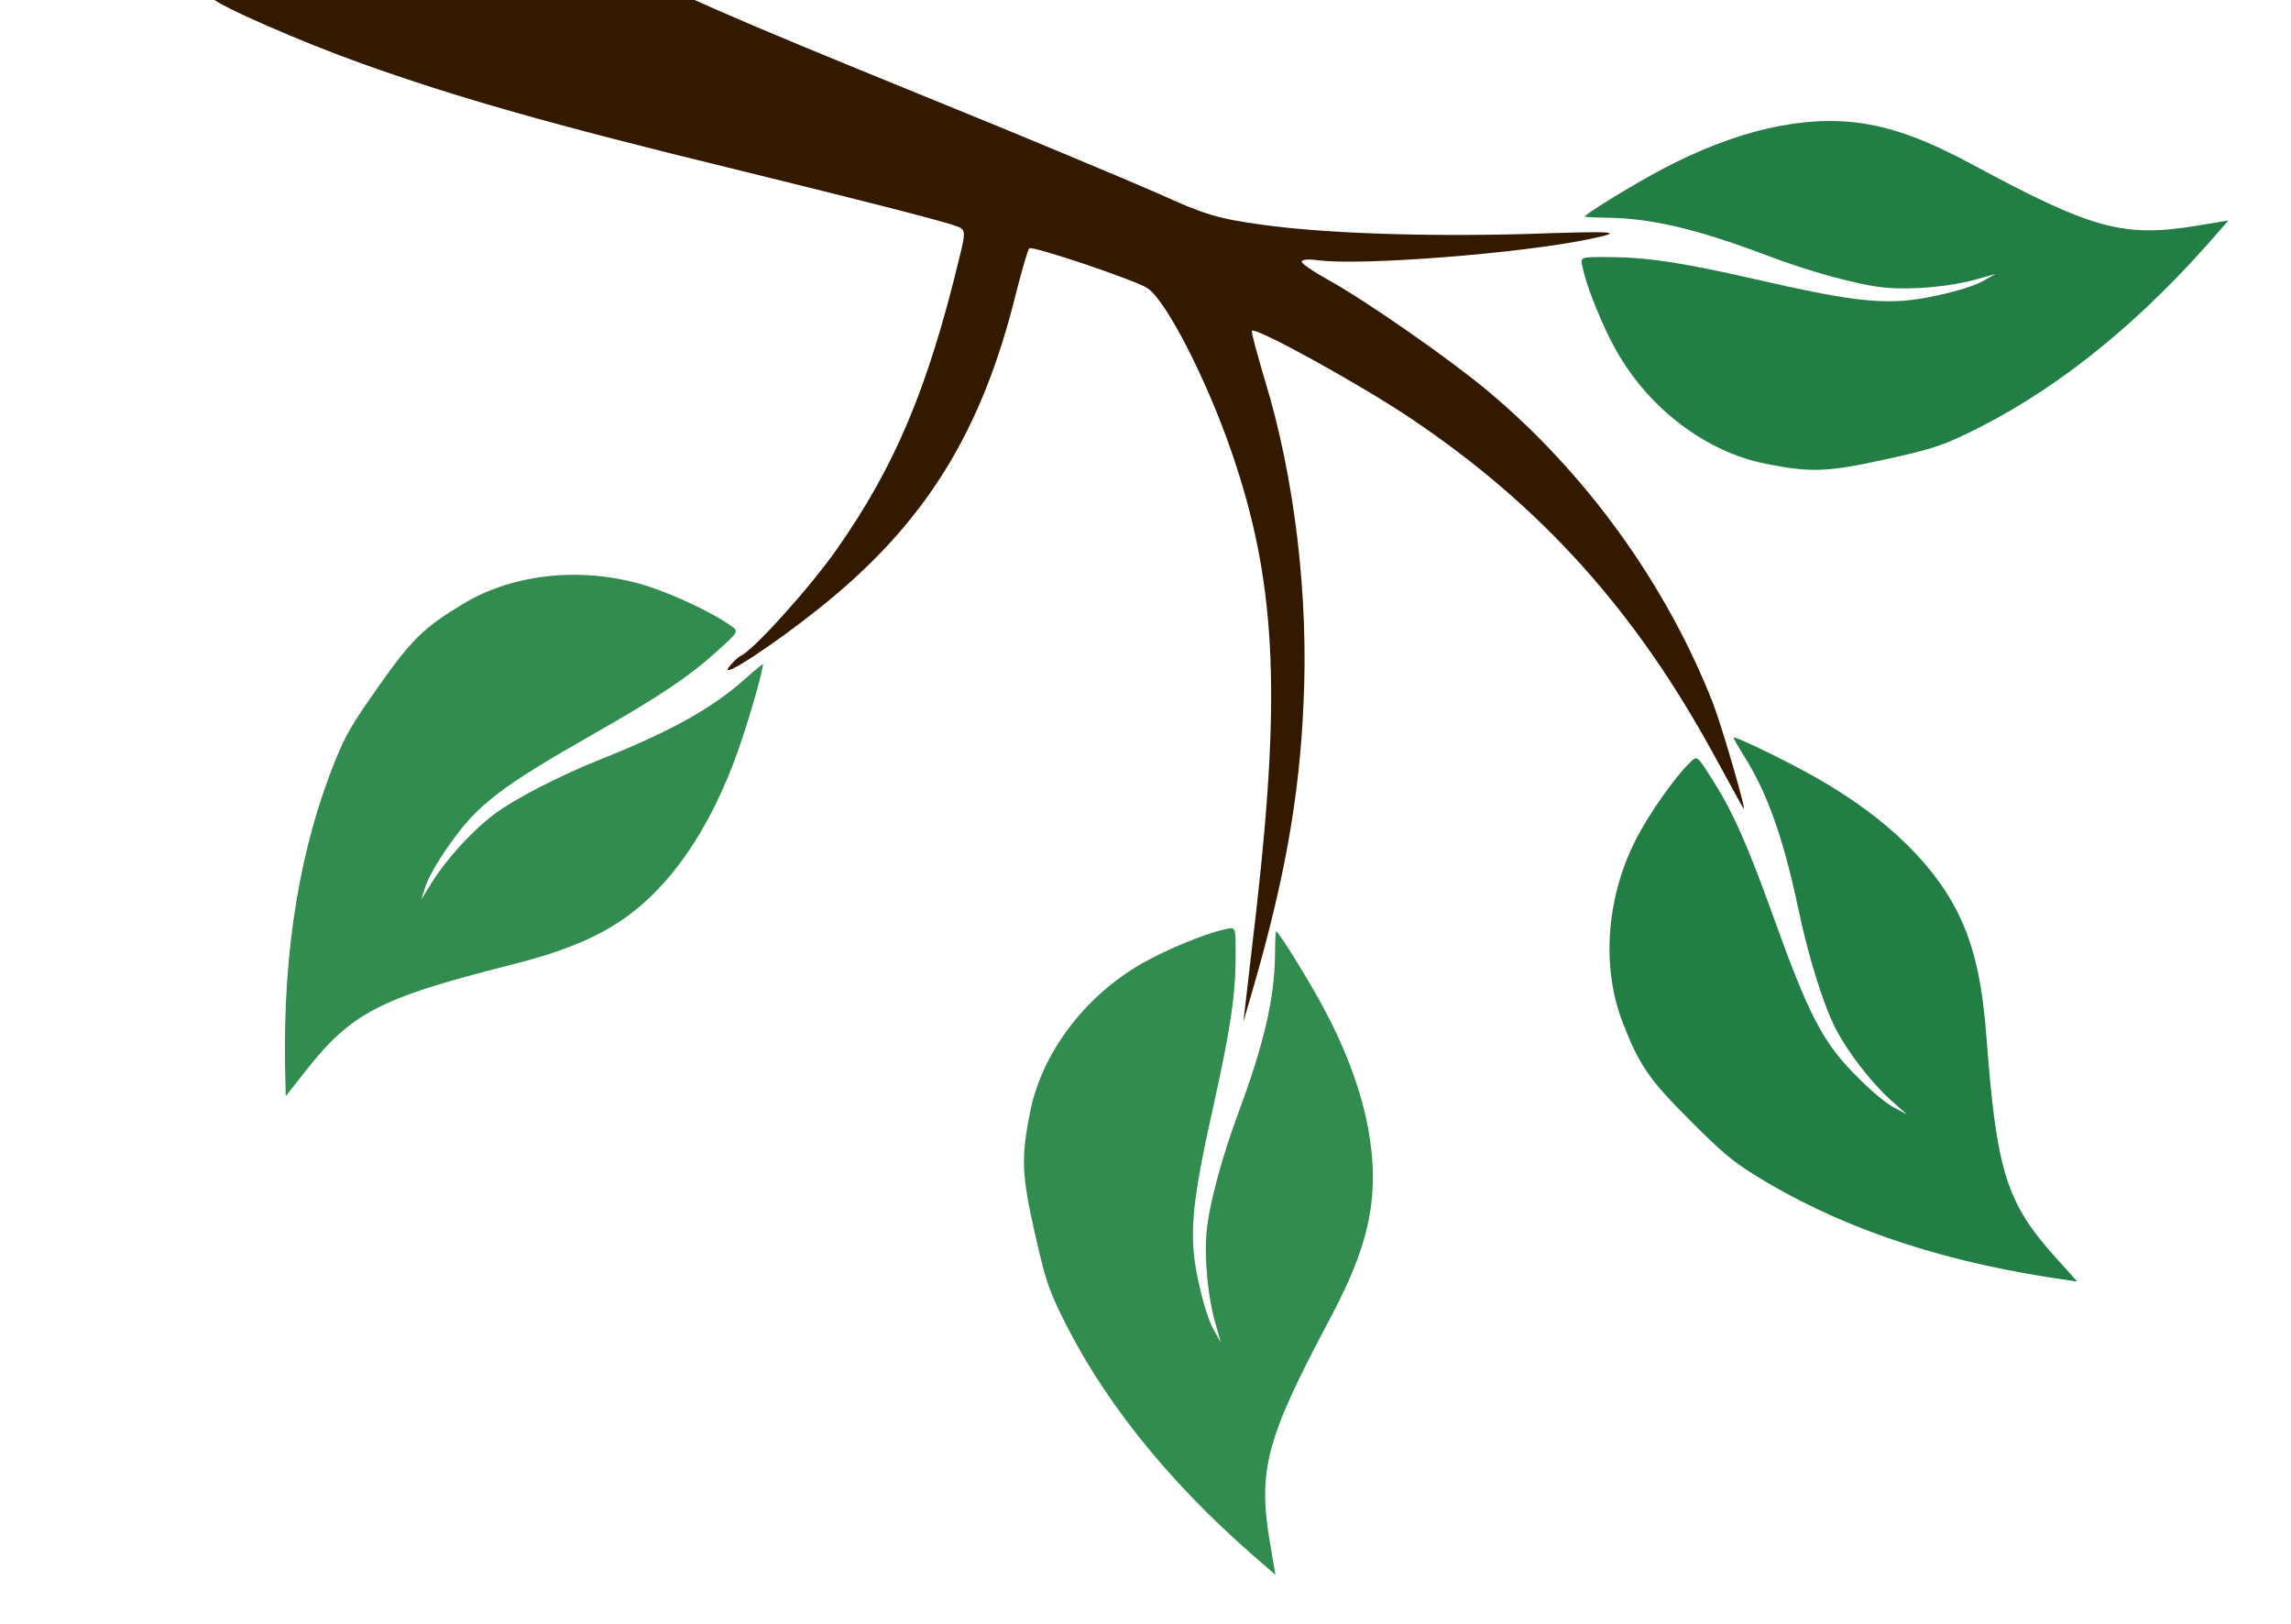
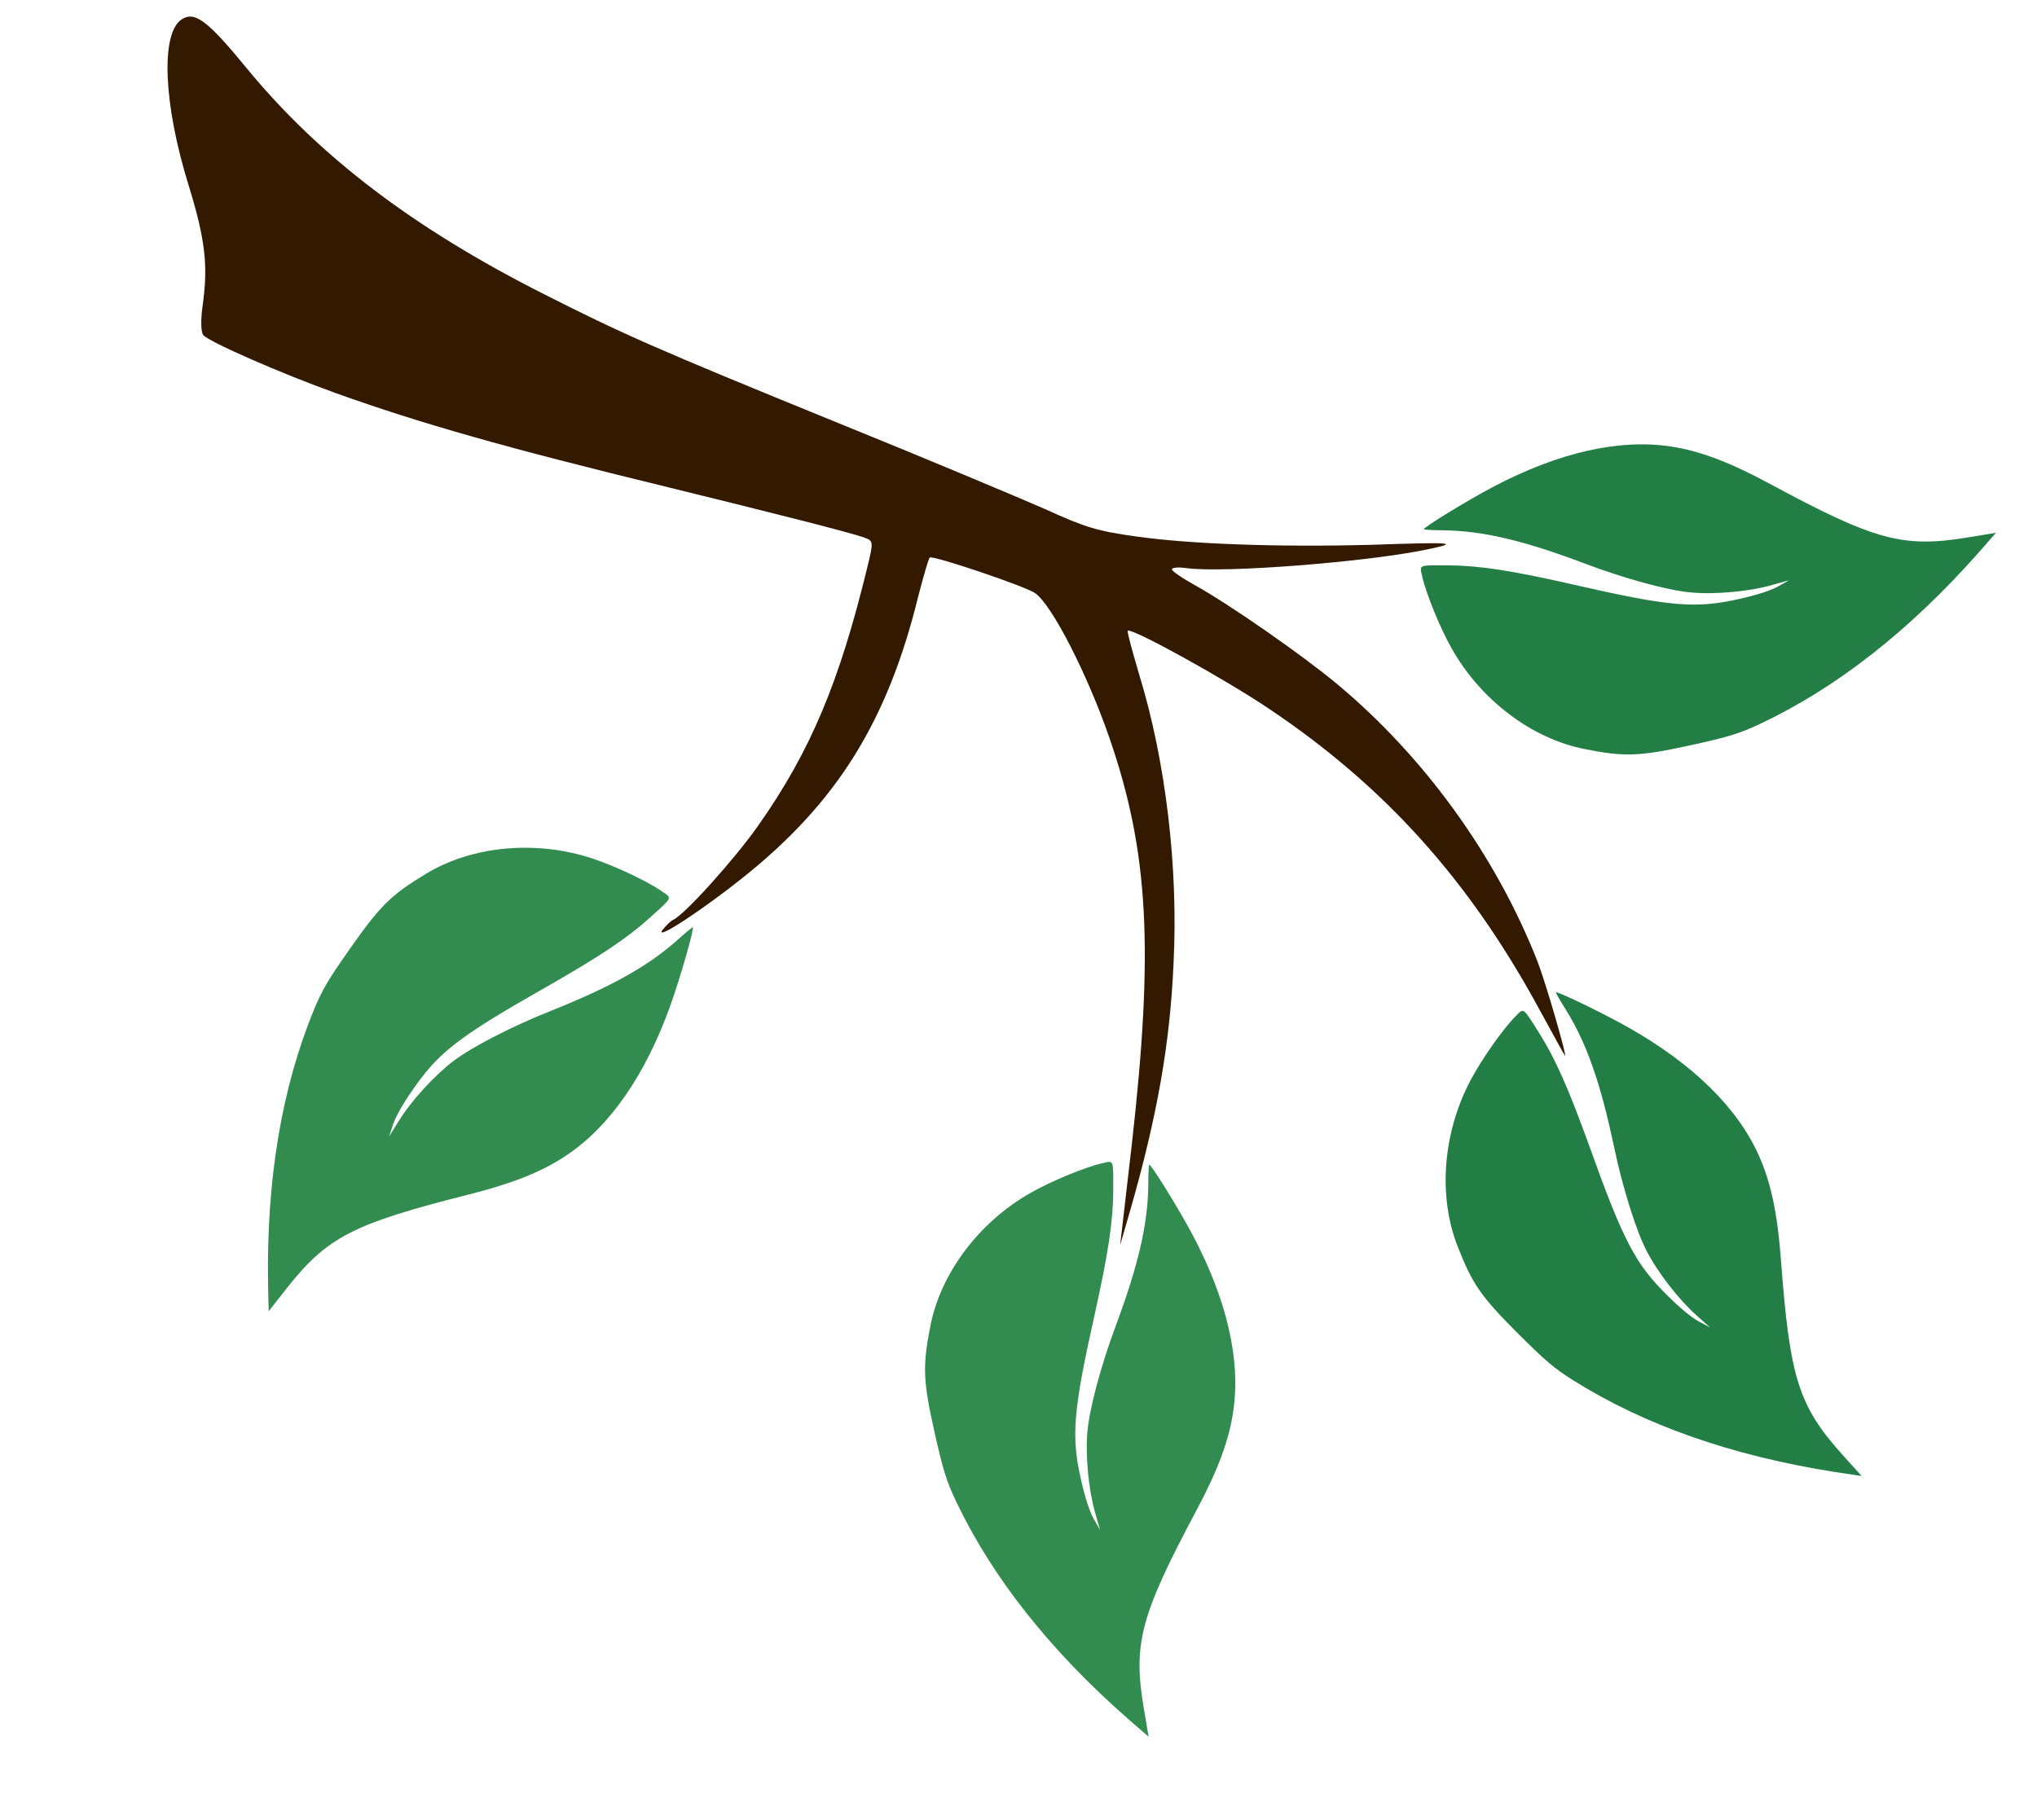
- <svg xmlns="http://www.w3.org/2000/svg" width="103" height="73" viewBox="0 0 103 73" fill="none">
-   <path d="M56.422 44.14C57.761 39.459 58.421 35.781 58.6 31.704C58.849 26.828 58.199 21.433 56.865 17.082C56.514 15.893 56.24 14.902 56.286 14.867C56.494 14.709 61.217 17.319 63.428 18.81C69.289 22.74 73.547 27.48 77.083 33.984C77.758 35.219 78.334 36.273 78.386 36.343C78.558 36.595 77.43 32.687 77.005 31.591C74.9 26.241 71.296 21.26 66.89 17.576C65.131 16.107 61.399 13.512 59.691 12.568C59.038 12.207 58.51 11.843 58.521 11.761C58.535 11.66 58.868 11.644 59.254 11.698C61.12 11.96 68.44 11.391 71.489 10.741C73.087 10.406 72.739 10.378 68.582 10.52C63.994 10.643 59.526 10.493 56.706 10.098C54.759 9.825 54.182 9.661 52.083 8.704C50.757 8.124 46.03 6.136 41.568 4.329C32.41 0.6 30.716 -0.155 26.757 -2.161C20.17 -5.488 15.405 -9.119 11.747 -13.568C9.733 -16.026 9.095 -16.488 8.432 -16.042C7.38 -15.32 7.521 -11.757 8.806 -7.641C9.644 -4.913 9.792 -3.607 9.509 -1.596C9.401 -0.824 9.42 -0.22 9.545 -0.078C9.888 0.281 13.492 1.863 16.25 2.851C20.524 4.382 24.82 5.606 33.041 7.609C38.36 8.914 42.415 9.938 42.983 10.163C43.418 10.307 43.427 10.391 43.137 11.573C41.712 17.464 40.251 20.947 37.615 24.7C36.425 26.398 33.877 29.232 33.304 29.483C33.171 29.547 32.931 29.783 32.755 30.007C32.365 30.573 34.78 28.985 36.83 27.346C41.581 23.558 44.144 19.442 45.691 13.132C45.958 12.113 46.207 11.216 46.277 11.163C46.439 11.041 51.159 12.635 51.609 12.968C52.456 13.563 54.258 17.089 55.36 20.289C57.347 26.038 57.608 30.964 56.492 40.835L55.902 45.932L56.422 44.14Z" fill="#331900" />
-   <path d="M13.743 48.139C15.8 45.525 17.098 44.858 22.954 43.379C25.175 42.821 26.696 42.214 27.921 41.385C30.109 39.918 31.908 37.316 33.165 33.794C33.669 32.389 34.392 29.849 34.291 29.861C34.257 29.865 33.921 30.142 33.54 30.483C32.059 31.811 30.221 32.846 27.132 34.082C25.156 34.868 23.145 35.906 22.213 36.608C21.214 37.361 20.032 38.664 19.404 39.691L18.937 40.443L19.139 39.823C19.273 39.432 19.641 38.776 20.156 38.044C21.449 36.182 22.457 35.394 26.829 32.913C29.624 31.317 30.955 30.425 32.098 29.4C33.304 28.308 33.249 28.408 32.747 28.055C32.036 27.554 30.337 26.747 29.204 26.38C26.348 25.439 23.117 25.743 20.787 27.167C19.048 28.216 18.496 28.756 16.99 30.898C15.823 32.557 15.552 33.032 15.124 34.062C13.499 38.017 12.73 42.645 12.816 47.902L12.846 49.281L13.743 48.139Z" fill="#328C50" />
-   <path d="M57.098 69.365C56.544 66.086 56.922 64.677 59.761 59.346C60.841 57.326 61.413 55.792 61.622 54.328C62.006 51.72 61.288 48.641 59.524 45.343C58.822 44.025 57.427 41.783 57.367 41.866C57.347 41.894 57.327 42.328 57.324 42.84C57.312 44.829 56.844 46.886 55.683 50.005C54.938 51.996 54.355 54.183 54.249 55.345C54.136 56.59 54.306 58.341 54.644 59.496L54.888 60.348L54.564 59.782C54.365 59.42 54.126 58.707 53.93 57.833C53.42 55.624 53.514 54.349 54.614 49.443C55.31 46.301 55.543 44.715 55.552 43.18C55.554 41.553 55.591 41.661 54.992 41.796C54.144 41.986 52.404 42.703 51.371 43.295C48.755 44.777 46.81 47.375 46.298 50.057C45.907 52.05 45.937 52.822 46.51 55.376C46.955 57.356 47.124 57.875 47.6 58.884C49.437 62.746 52.348 66.425 56.299 69.893L57.341 70.797L57.098 69.365Z" fill="#328C50" />
-   <path d="M92.421 56.533C90.199 54.059 89.764 52.666 89.31 46.644C89.141 44.359 88.805 42.757 88.197 41.408C87.127 39 84.872 36.783 81.618 34.94C80.32 34.203 77.942 33.055 77.936 33.157C77.934 33.191 78.149 33.569 78.42 34.003C79.475 35.69 80.179 37.678 80.867 40.933C81.303 43.014 81.981 45.174 82.513 46.213C83.083 47.325 84.164 48.713 85.068 49.508L85.729 50.097L85.153 49.792C84.791 49.593 84.208 49.118 83.574 48.485C81.962 46.892 81.359 45.764 79.663 41.032C78.571 38.005 77.919 36.54 77.106 35.238C76.236 33.863 76.326 33.934 75.892 34.368C75.277 34.983 74.191 36.519 73.634 37.572C72.218 40.224 71.964 43.459 72.967 45.999C73.703 47.892 74.14 48.528 75.992 50.379C77.427 51.814 77.847 52.162 78.789 52.76C82.407 55.039 86.835 56.59 92.028 57.407L93.392 57.613L92.421 56.533Z" fill="#237E45" />
-   <path d="M98.753 10.149C95.471 10.686 94.064 10.3 88.747 7.434C86.733 6.344 85.202 5.764 83.739 5.548C81.134 5.15 78.05 5.853 74.743 7.599C73.422 8.295 71.173 9.678 71.256 9.738C71.284 9.758 71.718 9.781 72.23 9.787C74.219 9.809 76.273 10.288 79.385 11.464C81.373 12.22 83.557 12.814 84.719 12.926C85.963 13.046 87.715 12.884 88.872 12.552L89.724 12.312L89.156 12.633C88.794 12.831 88.079 13.066 87.205 13.258C84.993 13.756 83.718 13.656 78.819 12.531C75.68 11.818 74.096 11.577 72.56 11.56C70.934 11.55 71.042 11.513 71.173 12.113C71.359 12.962 72.067 14.705 72.654 15.742C74.122 18.365 76.71 20.324 79.39 20.849C81.38 21.25 82.152 21.225 84.71 20.664C86.692 20.23 87.212 20.063 88.223 19.593C92.094 17.775 95.788 14.884 99.277 10.951L100.187 9.913L98.753 10.149Z" fill="#237E45" />
+ <svg xmlns="http://www.w3.org/2000/svg" width="103" height="92" viewBox="0 0 103 92" fill="none">
+   <path d="M57.16 61.172C58.499 56.491 59.16 52.813 59.339 48.736C59.588 43.86 58.938 38.465 57.603 34.114C57.253 32.925 56.978 31.933 57.025 31.899C57.233 31.741 61.955 34.351 64.166 35.842C70.028 39.772 74.286 44.512 77.821 51.016C78.496 52.251 79.072 53.305 79.125 53.375C79.296 53.627 78.169 49.718 77.743 48.623C75.639 43.273 72.035 38.292 67.628 34.608C65.869 33.139 62.138 30.544 60.429 29.6C59.776 29.239 59.248 28.875 59.26 28.793C59.274 28.692 59.607 28.676 59.992 28.73C61.859 28.992 69.178 28.423 72.227 27.773C73.826 27.438 73.478 27.41 69.321 27.552C64.732 27.675 60.265 27.526 57.445 27.13C55.498 26.857 54.921 26.693 52.821 25.736C51.496 25.156 46.769 23.168 42.306 21.361C33.148 17.632 31.455 16.877 27.496 14.871C20.909 11.544 16.143 7.913 12.485 3.464C10.472 1.006 9.833 0.544 9.171 0.99C8.118 1.712 8.26 5.275 9.544 9.391C10.382 12.119 10.53 13.425 10.248 15.436C10.14 16.208 10.159 16.812 10.284 16.954C10.626 17.313 14.231 18.895 16.988 19.883C21.262 21.414 25.558 22.638 33.779 24.64C39.098 25.946 43.154 26.97 43.722 27.195C44.157 27.339 44.166 27.423 43.876 28.605C42.45 34.496 40.989 37.979 38.353 41.732C37.164 43.43 34.615 46.264 34.042 46.515C33.909 46.579 33.669 46.815 33.493 47.038C33.103 47.605 35.519 46.017 37.569 44.378C42.32 40.59 44.882 36.474 46.429 30.164C46.696 29.145 46.946 28.248 47.015 28.195C47.177 28.073 51.897 29.667 52.347 30C53.195 30.595 54.996 34.121 56.099 37.321C58.085 43.069 58.346 47.996 57.231 57.867L56.64 62.964L57.16 61.172Z" fill="#331900" />
+   <path d="M14.482 65.171C16.539 62.557 17.837 61.89 23.692 60.411C25.913 59.853 27.435 59.246 28.659 58.417C30.848 56.95 32.646 54.348 33.904 50.827C34.408 49.421 35.131 46.881 35.029 46.893C34.995 46.897 34.66 47.173 34.279 47.515C32.798 48.843 30.96 49.878 27.87 51.114C25.895 51.9 23.883 52.938 22.951 53.64C21.953 54.393 20.771 55.696 20.142 56.722L19.676 57.475L19.878 56.855C20.012 56.464 20.379 55.808 20.894 55.076C22.188 53.214 23.195 52.426 27.567 49.945C30.362 48.349 31.694 47.457 32.837 46.431C34.042 45.34 33.988 45.44 33.486 45.087C32.774 44.586 31.075 43.779 29.942 43.412C27.087 42.471 23.855 42.775 21.525 44.199C19.787 45.248 19.235 45.788 17.729 47.93C16.561 49.589 16.29 50.064 15.863 51.093C14.237 55.05 13.468 59.677 13.554 64.934L13.585 66.313L14.482 65.171Z" fill="#328C50" />
+   <path d="M57.836 86.397C57.283 83.118 57.661 81.709 60.499 76.378C61.579 74.358 62.152 72.823 62.36 71.359C62.744 68.752 62.026 65.673 60.263 62.375C59.56 61.057 58.166 58.815 58.106 58.898C58.086 58.926 58.065 59.36 58.062 59.872C58.05 61.861 57.582 63.918 56.422 67.037C55.676 69.028 55.093 71.215 54.987 72.377C54.874 73.622 55.045 75.373 55.383 76.528L55.627 77.38L55.303 76.814C55.103 76.452 54.865 75.739 54.668 74.865C54.159 72.656 54.252 71.381 55.352 66.475C56.048 63.333 56.282 61.748 56.291 60.212C56.292 58.585 56.33 58.693 55.731 58.828C54.882 59.018 53.143 59.734 52.109 60.327C49.494 61.809 47.548 64.407 47.037 67.089C46.646 69.082 46.675 69.854 47.249 72.408C47.694 74.388 47.863 74.907 48.338 75.916C50.176 79.778 53.086 83.457 57.037 86.925L58.079 87.829L57.836 86.397Z" fill="#328C50" />
+   <path d="M93.159 73.565C90.937 71.091 90.502 69.698 90.049 63.675C89.88 61.391 89.543 59.789 88.936 58.44C87.865 56.032 85.611 53.815 82.357 51.972C81.059 51.235 78.68 50.087 78.674 50.189C78.672 50.223 78.888 50.601 79.159 51.035C80.213 52.722 80.918 54.71 81.606 57.965C82.042 60.046 82.719 62.206 83.251 63.245C83.822 64.357 84.903 65.745 85.806 66.54L86.468 67.129L85.891 66.824C85.529 66.625 84.946 66.15 84.313 65.517C82.701 63.924 82.097 62.796 80.402 58.063C79.309 55.036 78.658 53.572 77.844 52.27C76.975 50.895 77.064 50.966 76.63 51.4C76.016 52.015 74.929 53.551 74.373 54.604C72.956 57.256 72.702 60.491 73.705 63.031C74.441 64.924 74.879 65.56 76.73 67.411C78.165 68.846 78.586 69.194 79.527 69.791C83.146 72.071 87.573 73.622 92.767 74.439L94.131 74.645L93.159 73.565Z" fill="#237E45" />
+   <path d="M99.492 27.181C96.21 27.718 94.802 27.332 89.486 24.466C87.472 23.376 85.94 22.796 84.477 22.58C81.872 22.182 78.789 22.885 75.482 24.631C74.161 25.326 71.912 26.71 71.994 26.77C72.022 26.79 72.456 26.813 72.968 26.819C74.957 26.841 77.011 27.32 80.124 28.496C82.111 29.251 84.295 29.846 85.457 29.958C86.702 30.078 88.453 29.916 89.61 29.584L90.463 29.344L89.895 29.665C89.532 29.863 88.818 30.098 87.943 30.29C85.732 30.788 84.457 30.688 79.557 29.563C76.419 28.85 74.834 28.609 73.299 28.592C71.672 28.582 71.78 28.545 71.912 29.145C72.098 29.994 72.805 31.737 73.392 32.774C74.861 35.397 77.449 37.356 80.128 37.881C82.119 38.282 82.891 38.257 85.448 37.696C87.43 37.262 87.951 37.095 88.961 36.625C92.833 34.807 96.527 31.916 100.015 27.983L100.925 26.945L99.492 27.181Z" fill="#237E45" />
</svg>
